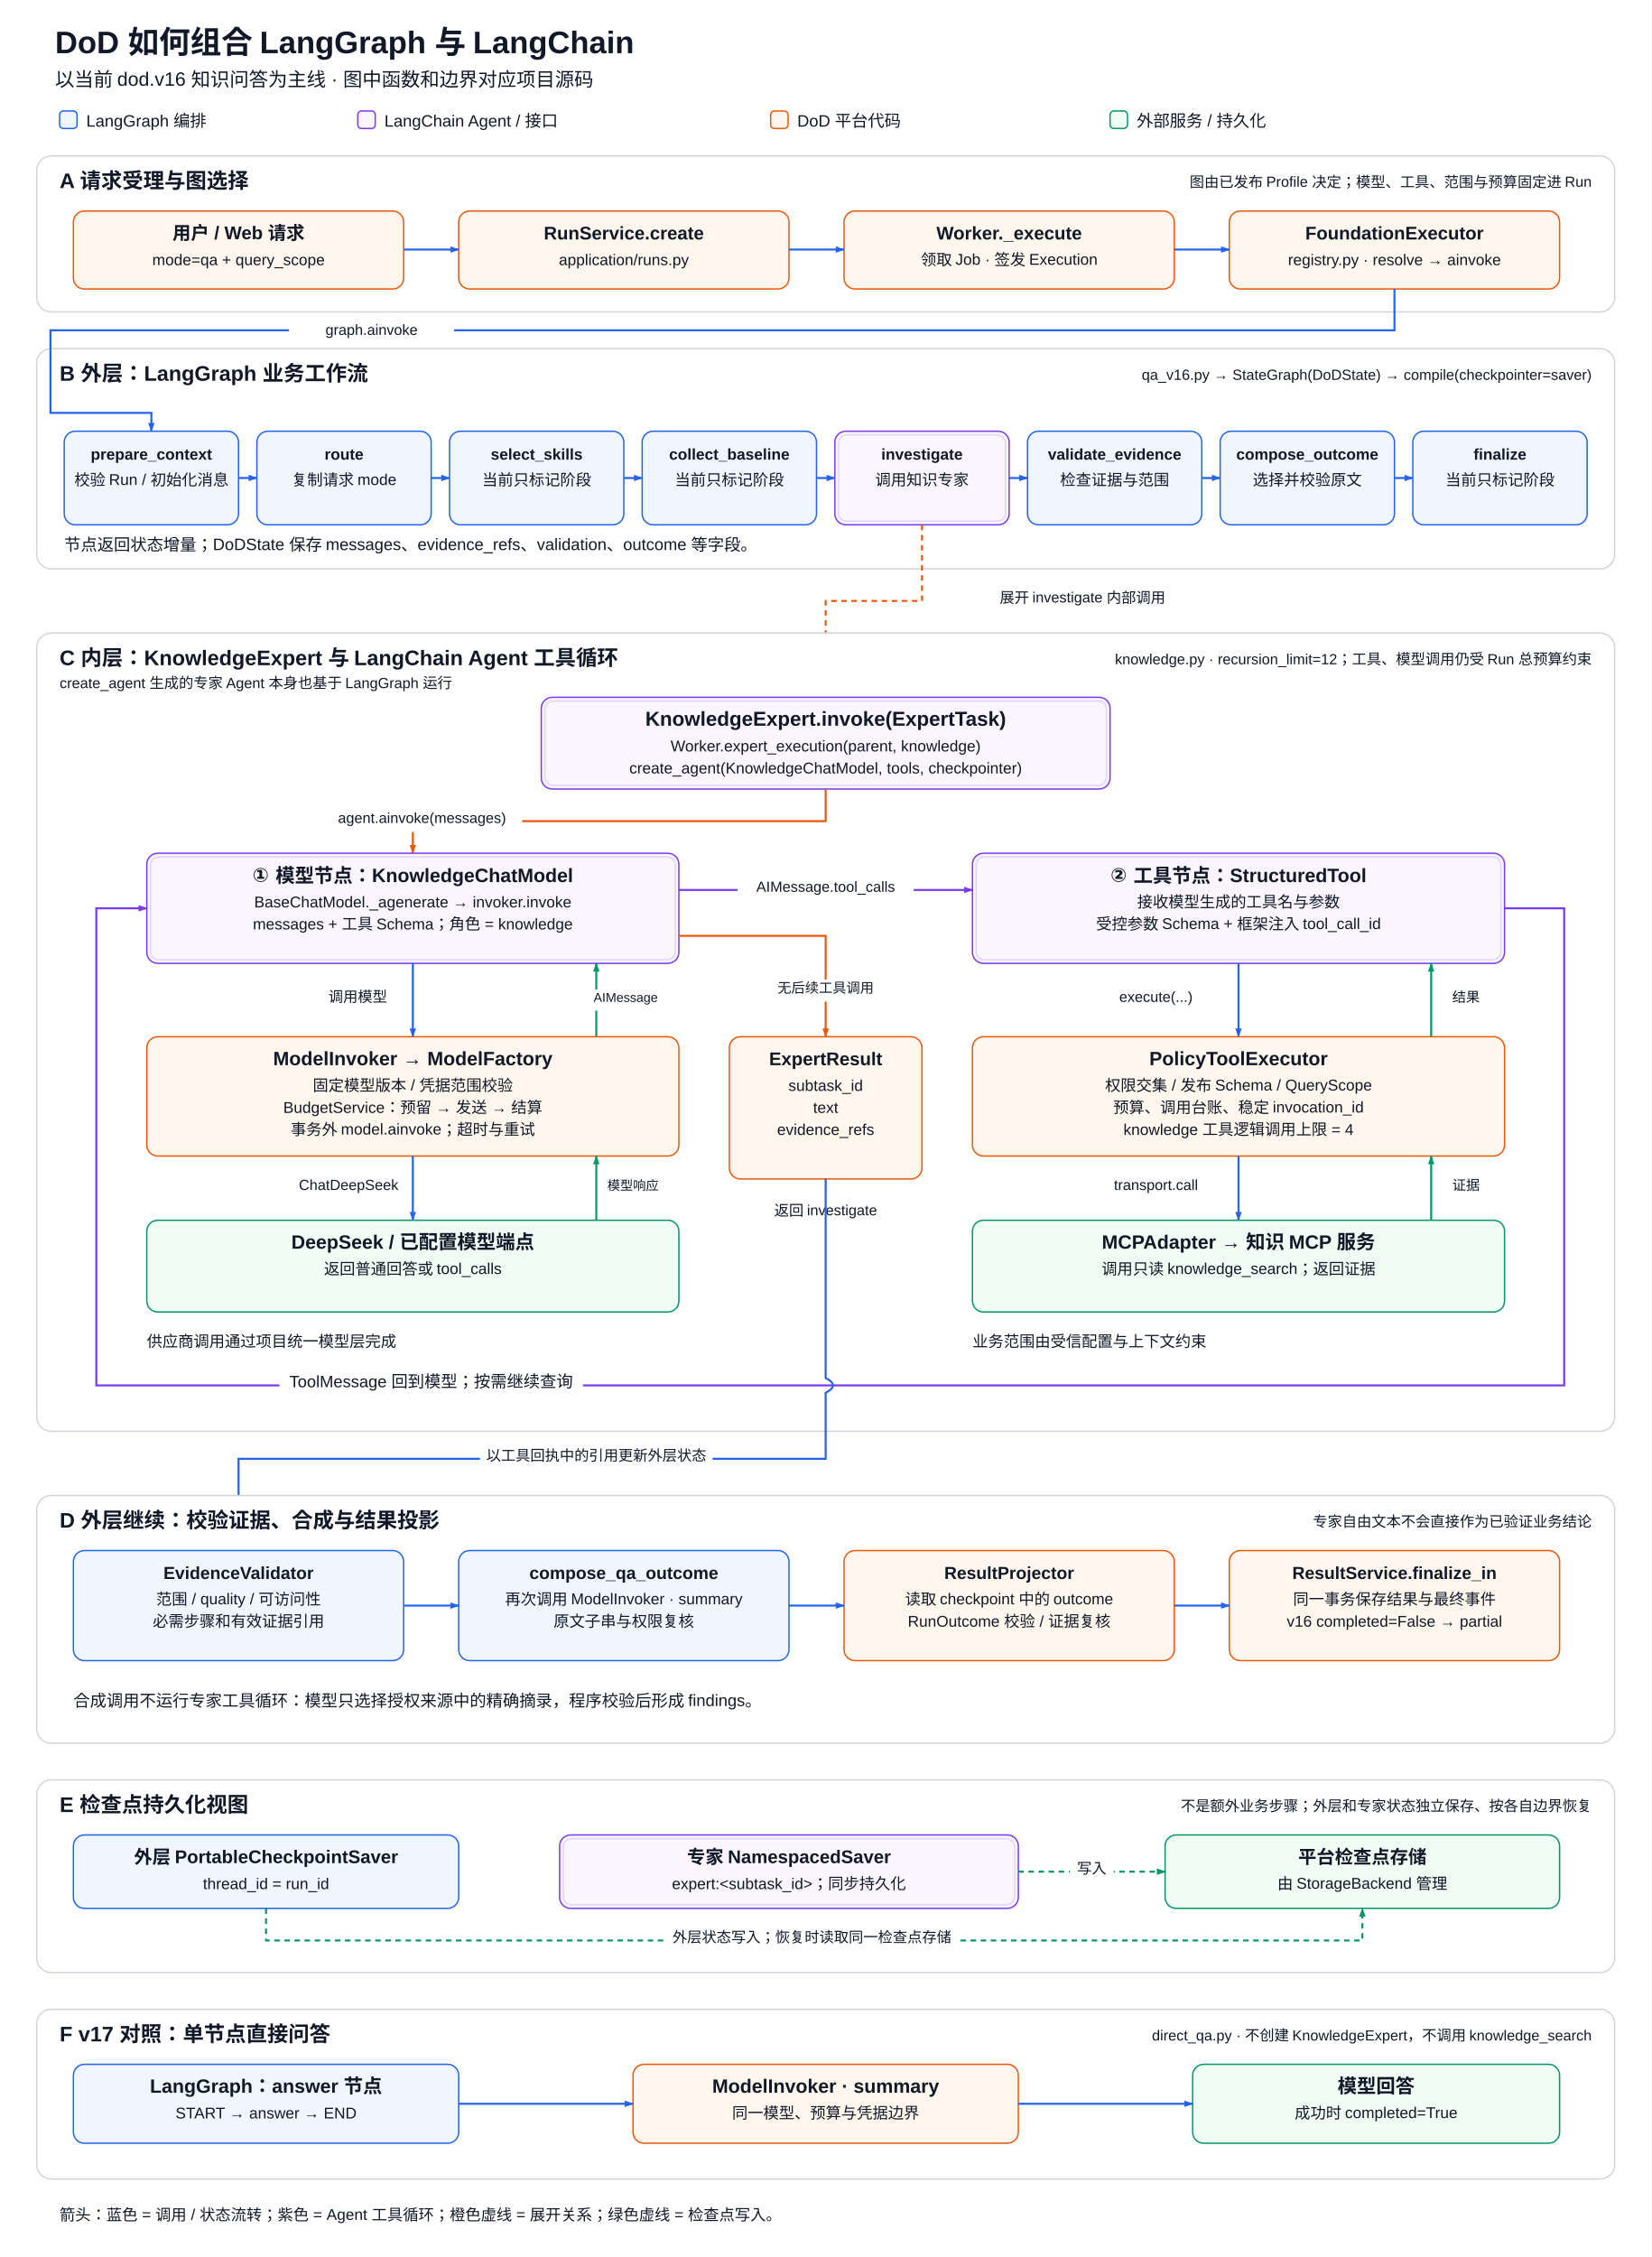
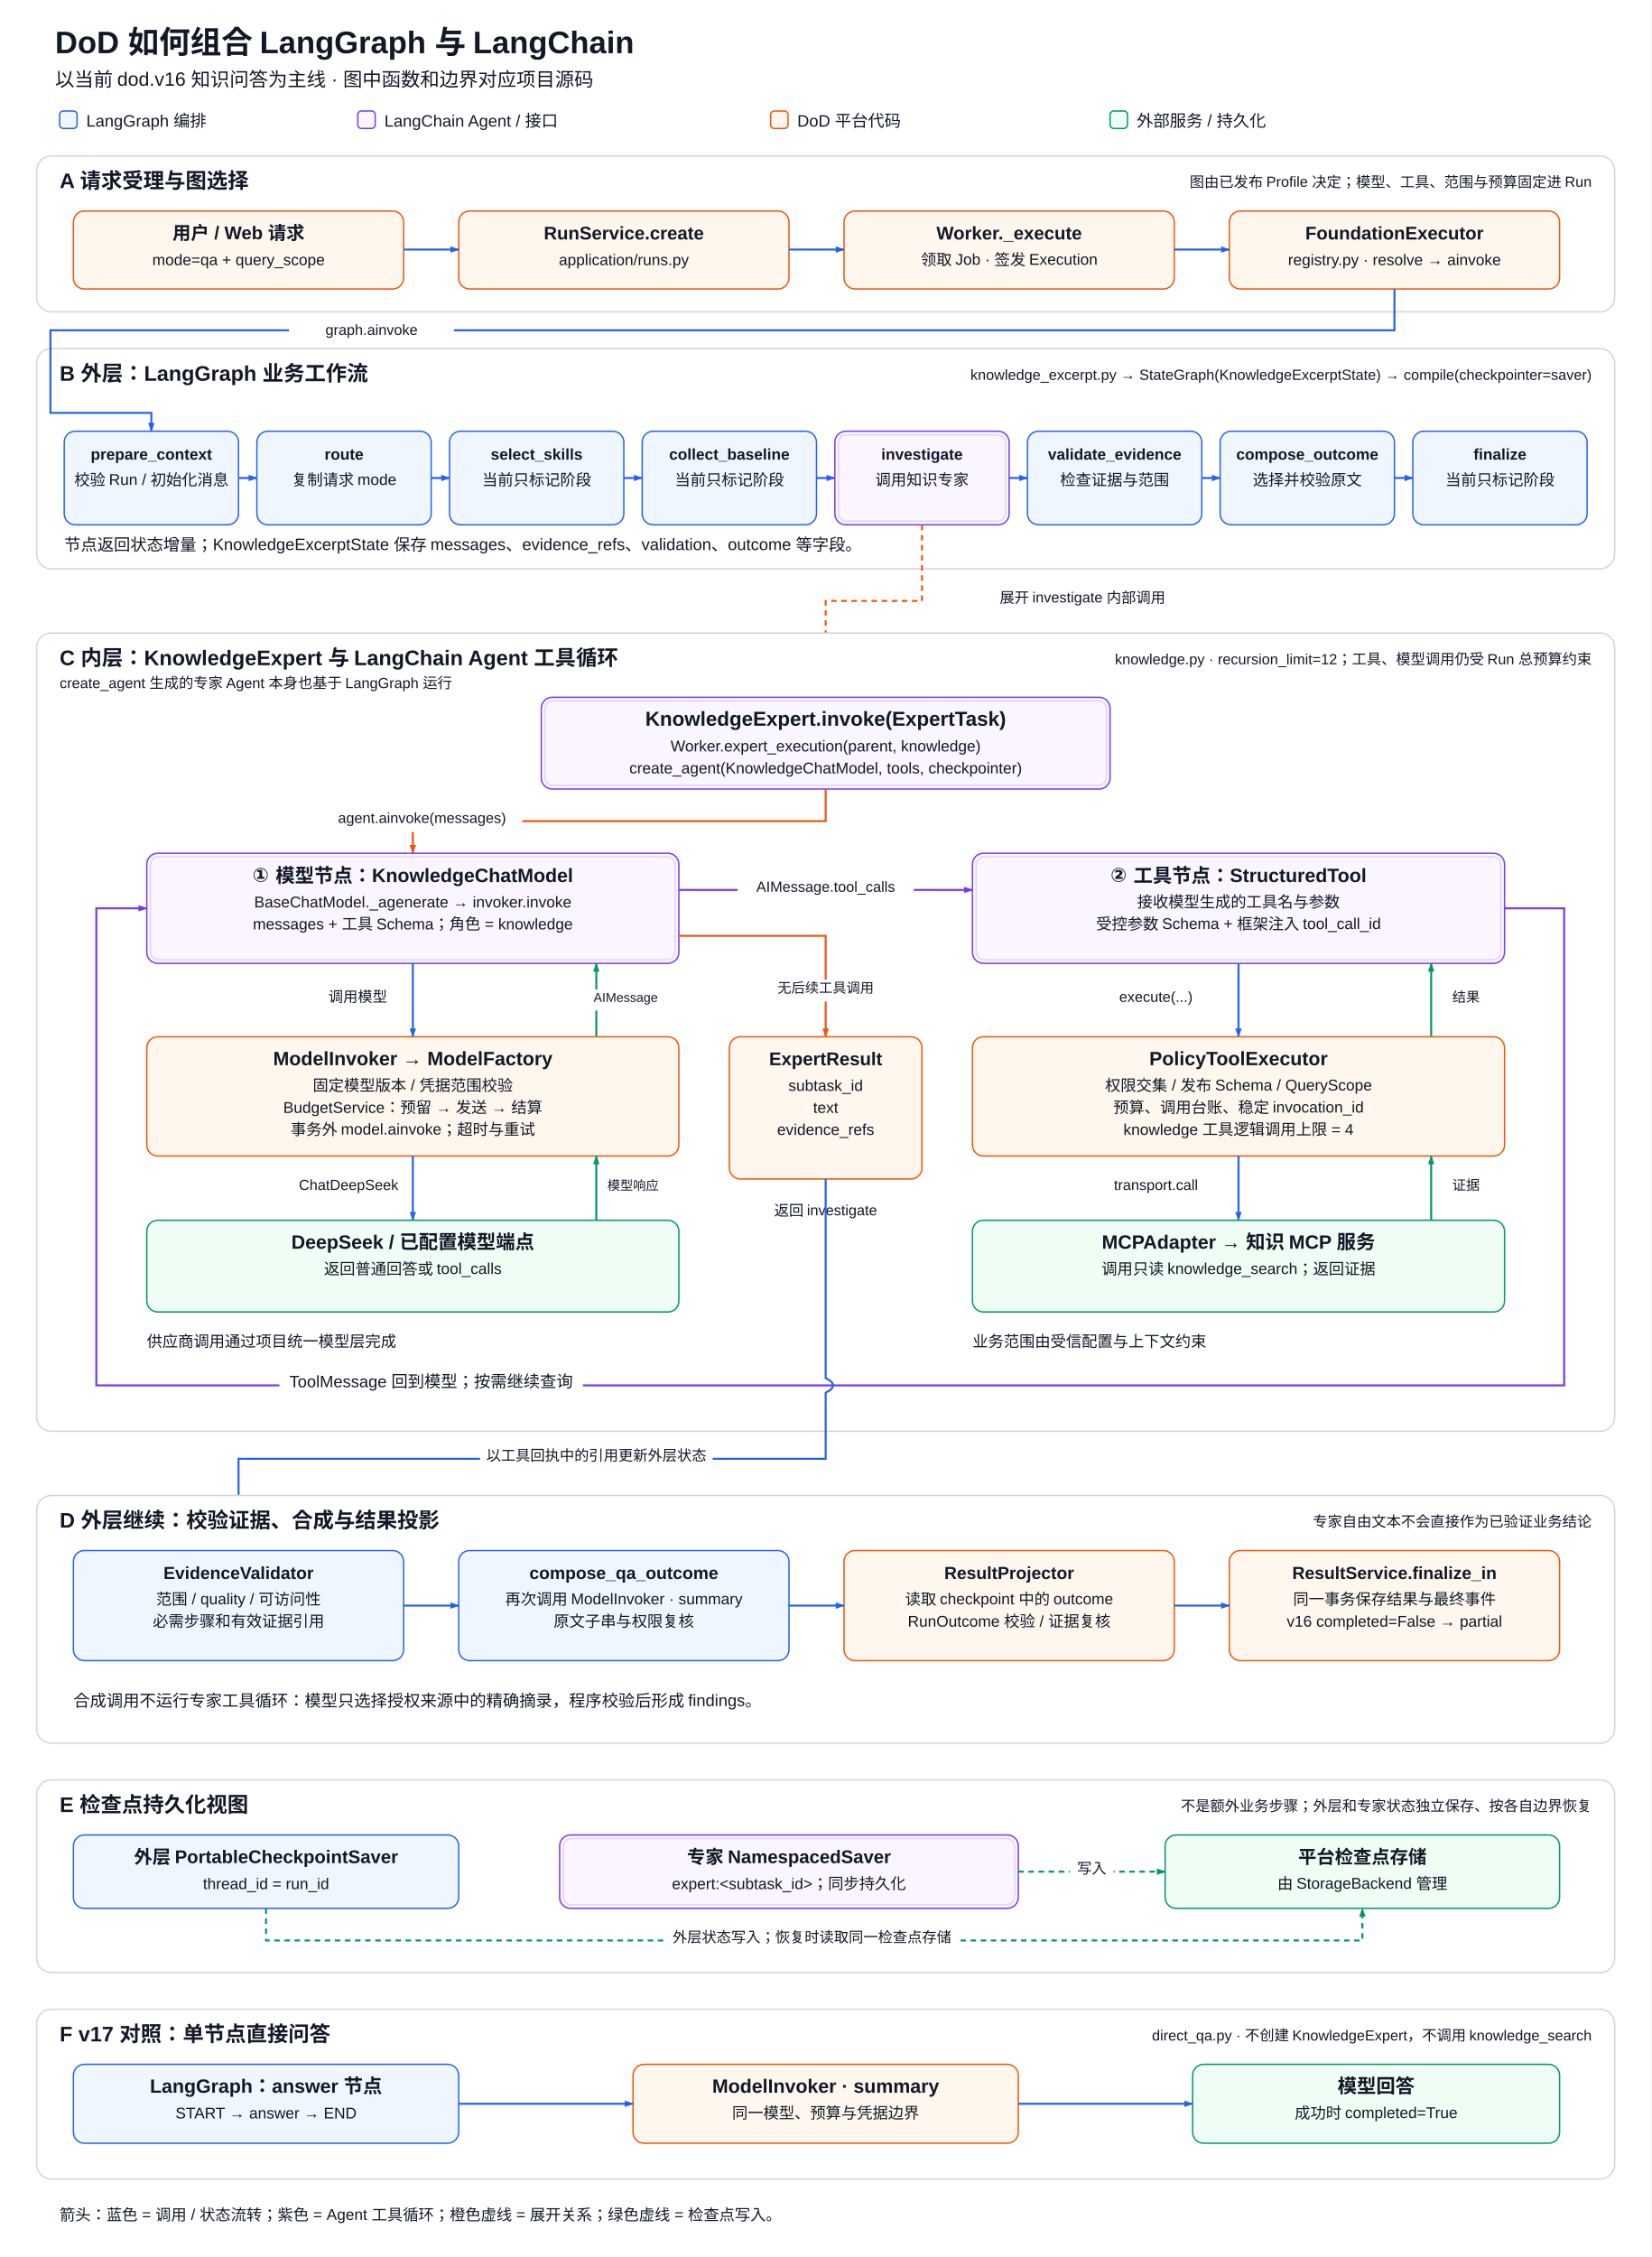
<svg xmlns="http://www.w3.org/2000/svg" width="1800" height="2460" viewBox="0 0 1800 2460">
  <style>text{font-family:"Helvetica Neue",Arial,"PingFang SC","Microsoft YaHei",sans-serif;fill:#111827} .muted{fill:#6b7280} .code{font-family:Menlo,Consolas,"PingFang SC",monospace}</style>
  <defs>
    <marker id="a-blue" markerWidth="10" markerHeight="7" refX="9" refY="3.5" orient="auto" markerUnits="userSpaceOnUse">
      <path d="M0,0 L10,3.5 L0,7 Z" fill="#2563eb" />
    </marker>
    <marker id="a-purple" markerWidth="10" markerHeight="7" refX="9" refY="3.5" orient="auto" markerUnits="userSpaceOnUse">
      <path d="M0,0 L10,3.5 L0,7 Z" fill="#7c3aed" />
    </marker>
    <marker id="a-orange" markerWidth="10" markerHeight="7" refX="9" refY="3.5" orient="auto" markerUnits="userSpaceOnUse">
      <path d="M0,0 L10,3.5 L0,7 Z" fill="#ea580c" />
    </marker>
    <marker id="a-green" markerWidth="10" markerHeight="7" refX="9" refY="3.5" orient="auto" markerUnits="userSpaceOnUse">
      <path d="M0,0 L10,3.5 L0,7 Z" fill="#059669" />
    </marker>
    <marker id="a-gray" markerWidth="10" markerHeight="7" refX="9" refY="3.5" orient="auto" markerUnits="userSpaceOnUse">
      <path d="M0,0 L10,3.5 L0,7 Z" fill="#6b7280" />
    </marker>
  </defs>
  <rect width="1800" height="2460" fill="#ffffff" />
  <text x="60" y="58" font-size="34" fill="#111827" font-weight="700" text-anchor="start">DoD 如何组合 LangGraph 与 LangChain</text>
  <text x="60" y="94" font-size="21" fill="#4b5563" font-weight="400" text-anchor="start">以当前 dod.v16 知识问答为主线 · 图中函数和边界对应项目源码</text>
  <rect x="65" y="121" width="19" height="19" rx="4" fill="#eff6ff" stroke="#2563eb" stroke-width="1.5" />
  <text x="94" y="138" font-size="18" fill="#111827" font-weight="400" text-anchor="start">LangGraph 编排</text>
  <rect x="390" y="121" width="19" height="19" rx="4" fill="#faf5ff" stroke="#7c3aed" stroke-width="1.5" />
  <text x="419" y="138" font-size="18" fill="#111827" font-weight="400" text-anchor="start">LangChain Agent / 接口</text>
  <rect x="840" y="121" width="19" height="19" rx="4" fill="#fff7ed" stroke="#ea580c" stroke-width="1.5" />
  <text x="869" y="138" font-size="18" fill="#111827" font-weight="400" text-anchor="start">DoD 平台代码</text>
  <rect x="1210" y="121" width="19" height="19" rx="4" fill="#f0fdf4" stroke="#059669" stroke-width="1.5" />
  <text x="1239" y="138" font-size="18" fill="#111827" font-weight="400" text-anchor="start">外部服务 / 持久化</text>
  <rect x="40" y="170" width="1720" height="170" rx="16" fill="#ffffff" stroke="#d1d5db" stroke-width="1.5" />
  <text x="65" y="205" font-size="23" fill="#111827" font-weight="650" text-anchor="start">A  请求受理与图选择</text>
  <text x="1735" y="204" font-size="16" fill="#6b7280" font-weight="400" text-anchor="end">图由已发布 Profile 决定；模型、工具、范围与预算固定进 Run</text>
  <rect x="80" y="230" width="360" height="85" rx="12" fill="#fff7ed" stroke="#ea580c" stroke-width="1.5" />
  <text x="260.0" y="261" font-size="20" fill="#111827" font-weight="650" text-anchor="middle">用户 / Web 请求</text>
  <text x="260.0" y="289" font-size="17" fill="#4b5563" font-weight="400" text-anchor="middle">mode=qa + query_scope</text>
  <rect x="500" y="230" width="360" height="85" rx="12" fill="#fff7ed" stroke="#ea580c" stroke-width="1.5" />
  <text x="680.0" y="261" font-size="20" fill="#111827" font-weight="650" text-anchor="middle">RunService.create</text>
  <text x="680.0" y="289" font-size="17" fill="#4b5563" font-weight="400" text-anchor="middle">application/runs.py</text>
  <rect x="920" y="230" width="360" height="85" rx="12" fill="#fff7ed" stroke="#ea580c" stroke-width="1.5" />
  <text x="1100.0" y="261" font-size="20" fill="#111827" font-weight="650" text-anchor="middle">Worker._execute</text>
  <text x="1100.0" y="289" font-size="17" fill="#4b5563" font-weight="400" text-anchor="middle">领取 Job · 签发 Execution</text>
  <rect x="1340" y="230" width="360" height="85" rx="12" fill="#fff7ed" stroke="#ea580c" stroke-width="1.5" />
  <text x="1520.0" y="261" font-size="20" fill="#111827" font-weight="650" text-anchor="middle">FoundationExecutor</text>
  <text x="1520.0" y="289" font-size="17" fill="#4b5563" font-weight="400" text-anchor="middle">registry.py · resolve → ainvoke</text>
  <path d="M440,272 H500" fill="none" stroke="#2563eb" stroke-width="2.2" marker-end="url(#a-blue)" />
  <path d="M860,272 H920" fill="none" stroke="#2563eb" stroke-width="2.2" marker-end="url(#a-blue)" />
  <path d="M1280,272 H1340" fill="none" stroke="#2563eb" stroke-width="2.2" marker-end="url(#a-blue)" />
  <rect x="40" y="380" width="1720" height="240" rx="16" fill="#ffffff" stroke="#d1d5db" stroke-width="1.5" />
  <text x="65" y="415" font-size="23" fill="#111827" font-weight="650" text-anchor="start">B  外层：LangGraph 业务工作流</text>
-   <text x="1735" y="414" font-size="16" fill="#6b7280" font-weight="400" text-anchor="end">qa_v16.py → StateGraph(DoDState) → compile(checkpointer=saver)</text>
+   <text x="1735" y="414" font-size="16" fill="#6b7280" font-weight="400" text-anchor="end">knowledge_excerpt.py → StateGraph(KnowledgeExcerptState) → compile(checkpointer=saver)</text>
  <rect x="70" y="470" width="190" height="102" rx="12" fill="#eff6ff" stroke="#2563eb" stroke-width="1.5" />
  <text x="165.0" y="501" font-size="17" fill="#111827" font-weight="650" text-anchor="middle">prepare_context</text>
  <text x="165.0" y="529" font-size="17" fill="#4b5563" font-weight="400" text-anchor="middle">校验 Run / 初始化消息</text>
  <path d="M260,521 H280" fill="none" stroke="#2563eb" stroke-width="2.2" marker-end="url(#a-blue)" />
  <rect x="280" y="470" width="190" height="102" rx="12" fill="#eff6ff" stroke="#2563eb" stroke-width="1.5" />
  <text x="375.0" y="501" font-size="17" fill="#111827" font-weight="650" text-anchor="middle">route</text>
  <text x="375.0" y="529" font-size="17" fill="#4b5563" font-weight="400" text-anchor="middle">复制请求 mode</text>
  <path d="M470,521 H490" fill="none" stroke="#2563eb" stroke-width="2.2" marker-end="url(#a-blue)" />
  <rect x="490" y="470" width="190" height="102" rx="12" fill="#eff6ff" stroke="#2563eb" stroke-width="1.5" />
  <text x="585.0" y="501" font-size="17" fill="#111827" font-weight="650" text-anchor="middle">select_skills</text>
  <text x="585.0" y="529" font-size="17" fill="#4b5563" font-weight="400" text-anchor="middle">当前只标记阶段</text>
  <path d="M680,521 H700" fill="none" stroke="#2563eb" stroke-width="2.2" marker-end="url(#a-blue)" />
  <rect x="700" y="470" width="190" height="102" rx="12" fill="#eff6ff" stroke="#2563eb" stroke-width="1.5" />
  <text x="795.0" y="501" font-size="17" fill="#111827" font-weight="650" text-anchor="middle">collect_baseline</text>
  <text x="795.0" y="529" font-size="17" fill="#4b5563" font-weight="400" text-anchor="middle">当前只标记阶段</text>
  <path d="M890,521 H910" fill="none" stroke="#2563eb" stroke-width="2.2" marker-end="url(#a-blue)" />
  <rect x="910" y="470" width="190" height="102" rx="12" fill="#faf5ff" stroke="#7c3aed" stroke-width="1.5" />
  <rect x="914" y="474" width="182" height="94" rx="9" fill="none" stroke="#ddd6fe" stroke-width="1.5" />
  <text x="1005.0" y="501" font-size="17" fill="#111827" font-weight="650" text-anchor="middle">investigate</text>
  <text x="1005.0" y="529" font-size="17" fill="#4b5563" font-weight="400" text-anchor="middle">调用知识专家</text>
  <path d="M1100,521 H1120" fill="none" stroke="#2563eb" stroke-width="2.2" marker-end="url(#a-blue)" />
  <rect x="1120" y="470" width="190" height="102" rx="12" fill="#eff6ff" stroke="#2563eb" stroke-width="1.5" />
  <text x="1215.0" y="501" font-size="17" fill="#111827" font-weight="650" text-anchor="middle">validate_evidence</text>
  <text x="1215.0" y="529" font-size="17" fill="#4b5563" font-weight="400" text-anchor="middle">检查证据与范围</text>
  <path d="M1310,521 H1330" fill="none" stroke="#2563eb" stroke-width="2.2" marker-end="url(#a-blue)" />
  <rect x="1330" y="470" width="190" height="102" rx="12" fill="#eff6ff" stroke="#2563eb" stroke-width="1.5" />
  <text x="1425.0" y="501" font-size="17" fill="#111827" font-weight="650" text-anchor="middle">compose_outcome</text>
  <text x="1425.0" y="529" font-size="17" fill="#4b5563" font-weight="400" text-anchor="middle">选择并校验原文</text>
  <path d="M1520,521 H1540" fill="none" stroke="#2563eb" stroke-width="2.2" marker-end="url(#a-blue)" />
  <rect x="1540" y="470" width="190" height="102" rx="12" fill="#eff6ff" stroke="#2563eb" stroke-width="1.5" />
  <text x="1635.0" y="501" font-size="17" fill="#111827" font-weight="650" text-anchor="middle">finalize</text>
  <text x="1635.0" y="529" font-size="17" fill="#4b5563" font-weight="400" text-anchor="middle">当前只标记阶段</text>
-   <text x="70" y="600" font-size="18" fill="#4b5563" font-weight="400" text-anchor="start">节点返回状态增量；DoDState 保存 messages、evidence_refs、validation、outcome 等字段。</text>
+   <text x="70" y="600" font-size="18" fill="#4b5563" font-weight="400" text-anchor="start">节点返回状态增量；KnowledgeExcerptState 保存 messages、evidence_refs、validation、outcome 等字段。</text>
  <path d="M1005,572 V655 H900 V760" fill="none" stroke="#ea580c" stroke-width="2.2" marker-end="url(#a-orange)" stroke-dasharray="6,5" />
  <rect x="1067.28" y="641.88" width="225.44" height="25" rx="4" fill="#ffffff" stroke="none" stroke-width="1.5" />
  <text x="1180" y="657" font-size="16" fill="#ea580c" font-weight="400" text-anchor="middle">展开 investigate 内部调用</text>
  <rect x="40" y="690" width="1720" height="870" rx="16" fill="#ffffff" stroke="#d1d5db" stroke-width="1.5" />
  <text x="65" y="725" font-size="23" fill="#111827" font-weight="650" text-anchor="start">C  内层：KnowledgeExpert 与 LangChain Agent 工具循环</text>
  <text x="1735" y="724" font-size="16" fill="#6b7280" font-weight="400" text-anchor="end">knowledge.py · recursion_limit=12；工具、模型调用仍受 Run 总预算约束</text>
  <rect x="590" y="760" width="620" height="100" rx="12" fill="#faf5ff" stroke="#7c3aed" stroke-width="1.5" />
  <rect x="594" y="764" width="612" height="92" rx="9" fill="none" stroke="#ddd6fe" stroke-width="1.5" />
  <text x="900.0" y="791" font-size="22" fill="#111827" font-weight="650" text-anchor="middle">KnowledgeExpert.invoke(ExpertTask)</text>
  <text x="900.0" y="819" font-size="17" fill="#4b5563" font-weight="400" text-anchor="middle">Worker.expert_execution(parent, knowledge)</text>
  <text x="900.0" y="843" font-size="17" fill="#4b5563" font-weight="400" text-anchor="middle">create_agent(KnowledgeChatModel, tools, checkpointer)</text>
  <path d="M900,860 V895 H450 V930" fill="none" stroke="#ea580c" stroke-width="2.2" marker-end="url(#a-orange)" />
  <rect x="350.8" y="881.88" width="218.4" height="25" rx="4" fill="#ffffff" stroke="none" stroke-width="1.5" />
  <text x="460" y="897" font-size="16" fill="#ea580c" font-weight="400" text-anchor="middle">agent.ainvoke(messages)</text>
  <rect x="160" y="930" width="580" height="120" rx="12" fill="#faf5ff" stroke="#7c3aed" stroke-width="1.5" />
  <rect x="164" y="934" width="572" height="112" rx="9" fill="none" stroke="#ddd6fe" stroke-width="1.5" />
  <text x="450.0" y="961" font-size="21" fill="#111827" font-weight="650" text-anchor="middle">① 模型节点：KnowledgeChatModel</text>
  <text x="450.0" y="989" font-size="17" fill="#4b5563" font-weight="400" text-anchor="middle">BaseChatModel._agenerate → invoker.invoke</text>
  <text x="450.0" y="1013" font-size="17" fill="#4b5563" font-weight="400" text-anchor="middle">messages + 工具 Schema；角色 = knowledge</text>
  <rect x="1060" y="930" width="580" height="120" rx="12" fill="#faf5ff" stroke="#7c3aed" stroke-width="1.5" />
  <rect x="1064" y="934" width="572" height="112" rx="9" fill="none" stroke="#ddd6fe" stroke-width="1.5" />
  <text x="1350.0" y="961" font-size="21" fill="#111827" font-weight="650" text-anchor="middle">② 工具节点：StructuredTool</text>
  <text x="1350.0" y="989" font-size="17" fill="#4b5563" font-weight="400" text-anchor="middle">接收模型生成的工具名与参数</text>
  <text x="1350.0" y="1013" font-size="17" fill="#4b5563" font-weight="400" text-anchor="middle">受控参数 Schema + 框架注入 tool_call_id</text>
  <path d="M740,970 H1060" fill="none" stroke="#7c3aed" stroke-width="2.2" marker-end="url(#a-purple)" />
  <rect x="804.0" y="956.88" width="192.0" height="25" rx="4" fill="#ffffff" stroke="none" stroke-width="1.5" />
  <text x="900" y="972" font-size="16" fill="#7c3aed" font-weight="400" text-anchor="middle">AIMessage.tool_calls</text>
  <path d="M450,1050 V1130" fill="none" stroke="#2563eb" stroke-width="2.2" marker-end="url(#a-blue)" />
  <rect x="350.32" y="1076.88" width="79.36" height="25" rx="4" fill="#ffffff" stroke="none" stroke-width="1.5" />
  <text x="390" y="1092" font-size="16" fill="#2563eb" font-weight="400" text-anchor="middle">调用模型</text>
  <path d="M650,1130 V1050" fill="none" stroke="#059669" stroke-width="2.2" marker-end="url(#a-green)" />
  <rect x="639.35" y="1078.52" width="85.3" height="23" rx="4" fill="#ffffff" stroke="none" stroke-width="1.5" />
  <text x="682" y="1092" font-size="14" fill="#059669" font-weight="400" text-anchor="middle">AIMessage</text>
  <rect x="160" y="1130" width="580" height="130" rx="12" fill="#fff7ed" stroke="#ea580c" stroke-width="1.5" />
  <text x="450.0" y="1161" font-size="21" fill="#111827" font-weight="650" text-anchor="middle">ModelInvoker → ModelFactory</text>
  <text x="450.0" y="1189" font-size="17" fill="#4b5563" font-weight="400" text-anchor="middle">固定模型版本 / 凭据范围校验</text>
  <text x="450.0" y="1213" font-size="17" fill="#4b5563" font-weight="400" text-anchor="middle">BudgetService：预留 → 发送 → 结算</text>
  <text x="450.0" y="1237" font-size="17" fill="#4b5563" font-weight="400" text-anchor="middle">事务外 model.ainvoke；超时与重试</text>
  <path d="M450,1260 V1330" fill="none" stroke="#2563eb" stroke-width="2.2" marker-end="url(#a-blue)" />
  <rect x="319.2" y="1281.88" width="121.6" height="25" rx="4" fill="#ffffff" stroke="none" stroke-width="1.5" />
  <text x="380" y="1297" font-size="16" fill="#2563eb" font-weight="400" text-anchor="middle">ChatDeepSeek</text>
  <path d="M650,1330 V1260" fill="none" stroke="#059669" stroke-width="2.2" marker-end="url(#a-green)" />
  <rect x="654.28" y="1283.52" width="71.44" height="23" rx="4" fill="#ffffff" stroke="none" stroke-width="1.5" />
  <text x="690" y="1297" font-size="14" fill="#059669" font-weight="400" text-anchor="middle">模型响应</text>
  <rect x="160" y="1330" width="580" height="100" rx="12" fill="#f0fdf4" stroke="#059669" stroke-width="1.5" />
  <text x="450.0" y="1361" font-size="21" fill="#111827" font-weight="650" text-anchor="middle">DeepSeek / 已配置模型端点</text>
  <text x="450.0" y="1389" font-size="17" fill="#4b5563" font-weight="400" text-anchor="middle">返回普通回答或 tool_calls</text>
  <path d="M1350,1050 V1130" fill="none" stroke="#2563eb" stroke-width="2.2" marker-end="url(#a-blue)" />
  <rect x="1199.2" y="1076.88" width="121.6" height="25" rx="4" fill="#ffffff" stroke="none" stroke-width="1.5" />
  <text x="1260" y="1092" font-size="16" fill="#2563eb" font-weight="400" text-anchor="middle">execute(...)</text>
  <path d="M1560,1130 V1050" fill="none" stroke="#059669" stroke-width="2.2" marker-end="url(#a-green)" />
  <rect x="1575.15" y="1077.7" width="45.7" height="24" rx="4" fill="#ffffff" stroke="none" stroke-width="1.5" />
  <text x="1598" y="1092" font-size="15" fill="#059669" font-weight="400" text-anchor="middle">结果</text>
  <rect x="1060" y="1130" width="580" height="130" rx="12" fill="#fff7ed" stroke="#ea580c" stroke-width="1.5" />
  <text x="1350.0" y="1161" font-size="21" fill="#111827" font-weight="650" text-anchor="middle">PolicyToolExecutor</text>
  <text x="1350.0" y="1189" font-size="17" fill="#4b5563" font-weight="400" text-anchor="middle">权限交集 / 发布 Schema / QueryScope</text>
  <text x="1350.0" y="1213" font-size="17" fill="#4b5563" font-weight="400" text-anchor="middle">预算、调用台账、稳定 invocation_id</text>
  <text x="1350.0" y="1237" font-size="17" fill="#4b5563" font-weight="400" text-anchor="middle">knowledge 工具逻辑调用上限 = 4</text>
  <path d="M1350,1260 V1330" fill="none" stroke="#2563eb" stroke-width="2.2" marker-end="url(#a-blue)" />
  <rect x="1190.4" y="1281.88" width="139.2" height="25" rx="4" fill="#ffffff" stroke="none" stroke-width="1.5" />
  <text x="1260" y="1297" font-size="16" fill="#2563eb" font-weight="400" text-anchor="middle">transport.call</text>
  <path d="M1560,1330 V1260" fill="none" stroke="#059669" stroke-width="2.2" marker-end="url(#a-green)" />
  <rect x="1575.15" y="1282.7" width="45.7" height="24" rx="4" fill="#ffffff" stroke="none" stroke-width="1.5" />
  <text x="1598" y="1297" font-size="15" fill="#059669" font-weight="400" text-anchor="middle">证据</text>
  <rect x="1060" y="1330" width="580" height="100" rx="12" fill="#f0fdf4" stroke="#059669" stroke-width="1.5" />
  <text x="1350.0" y="1361" font-size="21" fill="#111827" font-weight="650" text-anchor="middle">MCPAdapter → 知识 MCP 服务</text>
  <text x="1350.0" y="1389" font-size="17" fill="#4b5563" font-weight="400" text-anchor="middle">调用只读 knowledge_search；返回证据</text>
  <path d="M1640,990 H1705 V1510 H105 V990 H160" fill="none" stroke="#7c3aed" stroke-width="2.2" marker-end="url(#a-purple)" />
  <rect x="304.59" y="1495.24" width="330.82" height="27" rx="4" fill="#ffffff" stroke="none" stroke-width="1.5" />
  <text x="470" y="1512" font-size="18" fill="#7c3aed" font-weight="400" text-anchor="middle">ToolMessage 回到模型；按需继续查询</text>
  <text x="160" y="1468" font-size="17" fill="#6b7280" font-weight="400" text-anchor="start">供应商调用通过项目统一模型层完成</text>
  <text x="1060" y="1468" font-size="17" fill="#6b7280" font-weight="400" text-anchor="start">业务范围由受信配置与上下文约束</text>
  <rect x="795" y="1130" width="210" height="155" rx="12" fill="#fff7ed" stroke="#ea580c" stroke-width="1.5" />
  <text x="900.0" y="1161" font-size="20" fill="#111827" font-weight="650" text-anchor="middle">ExpertResult</text>
  <text x="900.0" y="1189" font-size="17" fill="#4b5563" font-weight="400" text-anchor="middle">subtask_id</text>
  <text x="900.0" y="1213" font-size="17" fill="#4b5563" font-weight="400" text-anchor="middle">text</text>
  <text x="900.0" y="1237" font-size="17" fill="#4b5563" font-weight="400" text-anchor="middle">evidence_refs</text>
  <path d="M740,1020 H900 V1130" fill="none" stroke="#ea580c" stroke-width="2.2" marker-end="url(#a-orange)" />
  <rect x="840.025" y="1067.7" width="119.95" height="24" rx="4" fill="#ffffff" stroke="none" stroke-width="1.5" />
  <text x="900" y="1082" font-size="15" fill="#ea580c" font-weight="400" text-anchor="middle">无后续工具调用</text>
  <text x="900" y="1325" font-size="16" fill="#6b7280" font-weight="400" text-anchor="middle">返回 investigate</text>
  <path d="M900,1285 V1502 Q916,1510 900,1518 V1590 H260 V1690" fill="none" stroke="#2563eb" stroke-width="2.2" marker-end="url(#a-blue)" />
  <rect x="523.2" y="1576.88" width="253.6" height="25" rx="4" fill="#ffffff" stroke="none" stroke-width="1.5" />
  <text x="650" y="1592" font-size="16" fill="#2563eb" font-weight="400" text-anchor="middle">以工具回执中的引用更新外层状态</text>
  <rect x="40" y="1630" width="1720" height="270" rx="16" fill="#ffffff" stroke="#d1d5db" stroke-width="1.5" />
  <text x="65" y="1665" font-size="23" fill="#111827" font-weight="650" text-anchor="start">D  外层继续：校验证据、合成与结果投影</text>
  <text x="1735" y="1664" font-size="16" fill="#6b7280" font-weight="400" text-anchor="end">专家自由文本不会直接作为已验证业务结论</text>
  <rect x="80" y="1690" width="360" height="120" rx="12" fill="#eff6ff" stroke="#2563eb" stroke-width="1.5" />
  <text x="260.0" y="1721" font-size="19" fill="#111827" font-weight="650" text-anchor="middle">EvidenceValidator</text>
  <text x="260.0" y="1749" font-size="17" fill="#4b5563" font-weight="400" text-anchor="middle">范围 / quality / 可访问性</text>
  <text x="260.0" y="1773" font-size="17" fill="#4b5563" font-weight="400" text-anchor="middle">必需步骤和有效证据引用</text>
  <rect x="500" y="1690" width="360" height="120" rx="12" fill="#eff6ff" stroke="#2563eb" stroke-width="1.5" />
  <text x="680.0" y="1721" font-size="19" fill="#111827" font-weight="650" text-anchor="middle">compose_qa_outcome</text>
  <text x="680.0" y="1749" font-size="17" fill="#4b5563" font-weight="400" text-anchor="middle">再次调用 ModelInvoker · summary</text>
  <text x="680.0" y="1773" font-size="17" fill="#4b5563" font-weight="400" text-anchor="middle">原文子串与权限复核</text>
  <rect x="920" y="1690" width="360" height="120" rx="12" fill="#fff7ed" stroke="#ea580c" stroke-width="1.5" />
  <text x="1100.0" y="1721" font-size="19" fill="#111827" font-weight="650" text-anchor="middle">ResultProjector</text>
  <text x="1100.0" y="1749" font-size="17" fill="#4b5563" font-weight="400" text-anchor="middle">读取 checkpoint 中的 outcome</text>
  <text x="1100.0" y="1773" font-size="17" fill="#4b5563" font-weight="400" text-anchor="middle">RunOutcome 校验 / 证据复核</text>
  <rect x="1340" y="1690" width="360" height="120" rx="12" fill="#fff7ed" stroke="#ea580c" stroke-width="1.5" />
  <text x="1520.0" y="1721" font-size="19" fill="#111827" font-weight="650" text-anchor="middle">ResultService.finalize_in</text>
  <text x="1520.0" y="1749" font-size="17" fill="#4b5563" font-weight="400" text-anchor="middle">同一事务保存结果与最终事件</text>
  <text x="1520.0" y="1773" font-size="17" fill="#4b5563" font-weight="400" text-anchor="middle">v16 completed=False → partial</text>
  <path d="M440,1750 H500" fill="none" stroke="#2563eb" stroke-width="2.2" marker-end="url(#a-blue)" />
  <path d="M860,1750 H920" fill="none" stroke="#2563eb" stroke-width="2.2" marker-end="url(#a-blue)" />
  <path d="M1280,1750 H1340" fill="none" stroke="#2563eb" stroke-width="2.2" marker-end="url(#a-blue)" />
  <text x="80" y="1860" font-size="18" fill="#4b5563" font-weight="400" text-anchor="start">合成调用不运行专家工具循环：模型只选择授权来源中的精确摘录，程序校验后形成 findings。</text>
  <rect x="40" y="1940" width="1720" height="210" rx="16" fill="#ffffff" stroke="#d1d5db" stroke-width="1.5" />
  <text x="65" y="1975" font-size="23" fill="#111827" font-weight="650" text-anchor="start">E  检查点持久化视图</text>
  <text x="1735" y="1974" font-size="16" fill="#6b7280" font-weight="400" text-anchor="end">不是额外业务步骤；外层和专家状态独立保存、按各自边界恢复</text>
  <rect x="80" y="2000" width="420" height="80" rx="12" fill="#eff6ff" stroke="#2563eb" stroke-width="1.5" />
  <text x="290.0" y="2031" font-size="20" fill="#111827" font-weight="650" text-anchor="middle">外层 PortableCheckpointSaver</text>
  <text x="290.0" y="2059" font-size="17" fill="#4b5563" font-weight="400" text-anchor="middle">thread_id = run_id</text>
  <rect x="610" y="2000" width="500" height="80" rx="12" fill="#faf5ff" stroke="#7c3aed" stroke-width="1.5" />
  <rect x="614" y="2004" width="492" height="72" rx="9" fill="none" stroke="#ddd6fe" stroke-width="1.5" />
  <text x="860.0" y="2031" font-size="20" fill="#111827" font-weight="650" text-anchor="middle">专家 NamespacedSaver</text>
  <text x="860.0" y="2059" font-size="17" fill="#4b5563" font-weight="400" text-anchor="middle">expert:&lt;subtask_id&gt;；同步持久化</text>
  <rect x="1270" y="2000" width="430" height="80" rx="12" fill="#f0fdf4" stroke="#059669" stroke-width="1.5" />
  <text x="1485.0" y="2031" font-size="20" fill="#111827" font-weight="650" text-anchor="middle">平台检查点存储</text>
  <text x="1485.0" y="2059" font-size="17" fill="#4b5563" font-weight="400" text-anchor="middle">由 StorageBackend 管理</text>
  <path d="M1110,2040 H1270" fill="none" stroke="#059669" stroke-width="2.2" marker-end="url(#a-green)" stroke-dasharray="6,5" />
  <rect x="1166.16" y="2026.88" width="47.68" height="25" rx="4" fill="#ffffff" stroke="none" stroke-width="1.5" />
  <text x="1190" y="2042" font-size="16" fill="#059669" font-weight="400" text-anchor="middle">写入</text>
  <path d="M290,2080 V2115 H1485 V2080" fill="none" stroke="#059669" stroke-width="2.2" marker-end="url(#a-green)" stroke-dasharray="6,5" />
  <rect x="726.52" y="2101.88" width="316.96" height="25" rx="4" fill="#ffffff" stroke="none" stroke-width="1.5" />
  <text x="885" y="2117" font-size="16" fill="#059669" font-weight="400" text-anchor="middle">外层状态写入；恢复时读取同一检查点存储</text>
  <rect x="40" y="2190" width="1720" height="185" rx="16" fill="#ffffff" stroke="#d1d5db" stroke-width="1.5" />
  <text x="65" y="2225" font-size="23" fill="#111827" font-weight="650" text-anchor="start">F  v17 对照：单节点直接问答</text>
  <text x="1735" y="2224" font-size="16" fill="#6b7280" font-weight="400" text-anchor="end">direct_qa.py · 不创建 KnowledgeExpert，不调用 knowledge_search</text>
  <rect x="80" y="2250" width="420" height="86" rx="12" fill="#eff6ff" stroke="#2563eb" stroke-width="1.5" />
  <text x="290.0" y="2281" font-size="21" fill="#111827" font-weight="650" text-anchor="middle">LangGraph：answer 节点</text>
  <text x="290.0" y="2309" font-size="17" fill="#4b5563" font-weight="400" text-anchor="middle">START → answer → END</text>
  <rect x="690" y="2250" width="420" height="86" rx="12" fill="#fff7ed" stroke="#ea580c" stroke-width="1.5" />
  <text x="900.0" y="2281" font-size="21" fill="#111827" font-weight="650" text-anchor="middle">ModelInvoker · summary</text>
  <text x="900.0" y="2309" font-size="17" fill="#4b5563" font-weight="400" text-anchor="middle">同一模型、预算与凭据边界</text>
  <rect x="1300" y="2250" width="400" height="86" rx="12" fill="#f0fdf4" stroke="#059669" stroke-width="1.5" />
  <text x="1500.0" y="2281" font-size="21" fill="#111827" font-weight="650" text-anchor="middle">模型回答</text>
  <text x="1500.0" y="2309" font-size="17" fill="#4b5563" font-weight="400" text-anchor="middle">成功时 completed=True</text>
  <path d="M500,2293 H690" fill="none" stroke="#2563eb" stroke-width="2.2" marker-end="url(#a-blue)" />
  <path d="M1110,2293 H1300" fill="none" stroke="#2563eb" stroke-width="2.2" marker-end="url(#a-blue)" />
  <text x="65" y="2420" font-size="17" fill="#6b7280" font-weight="400" text-anchor="start">箭头：蓝色 = 调用 / 状态流转；紫色 = Agent 工具循环；橙色虚线 = 展开关系；绿色虚线 = 检查点写入。</text>
  <path d="M1520,315 V360 H55 V450 H165 V470" fill="none" stroke="#2563eb" stroke-width="2.2" marker-end="url(#a-blue)" />
  <rect x="315" y="347" width="180" height="25" rx="4" fill="#ffffff" />
  <text x="405" y="365" font-size="16" text-anchor="middle">graph.ainvoke</text>
  <text x="65" y="750" font-size="16" fill="#6b7280">create_agent 生成的专家 Agent 本身也基于 LangGraph 运行</text>
</svg>
